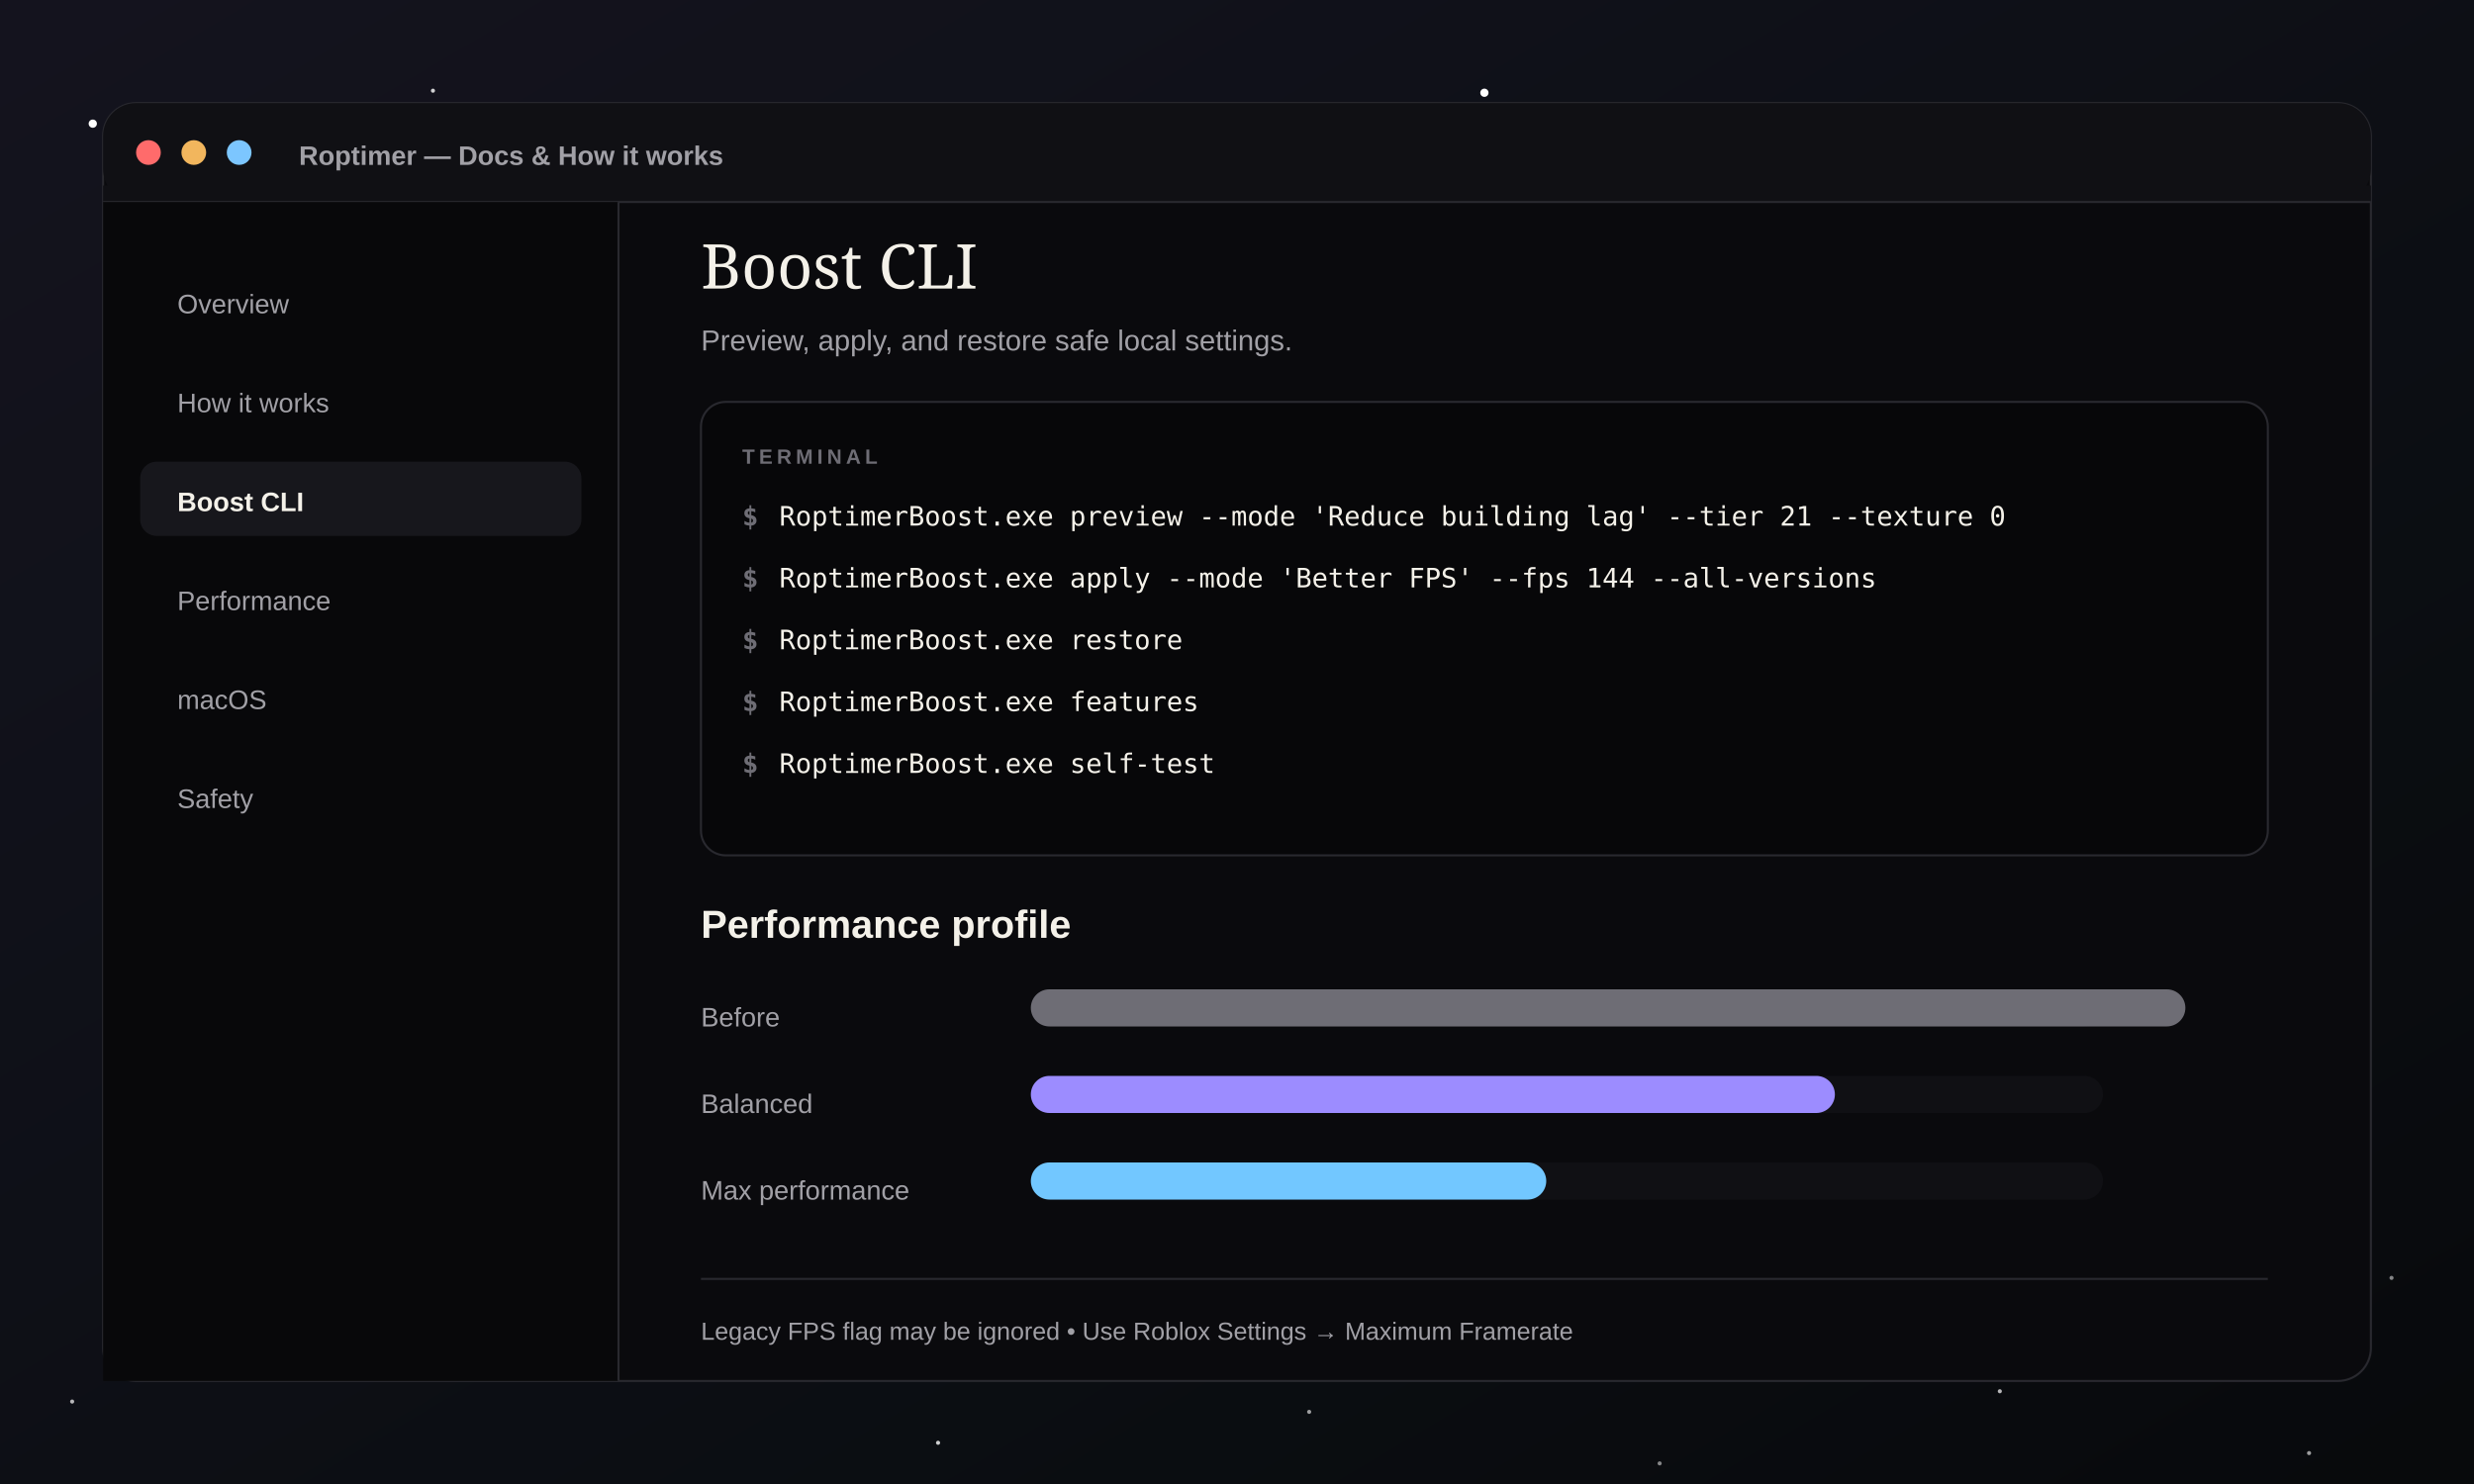
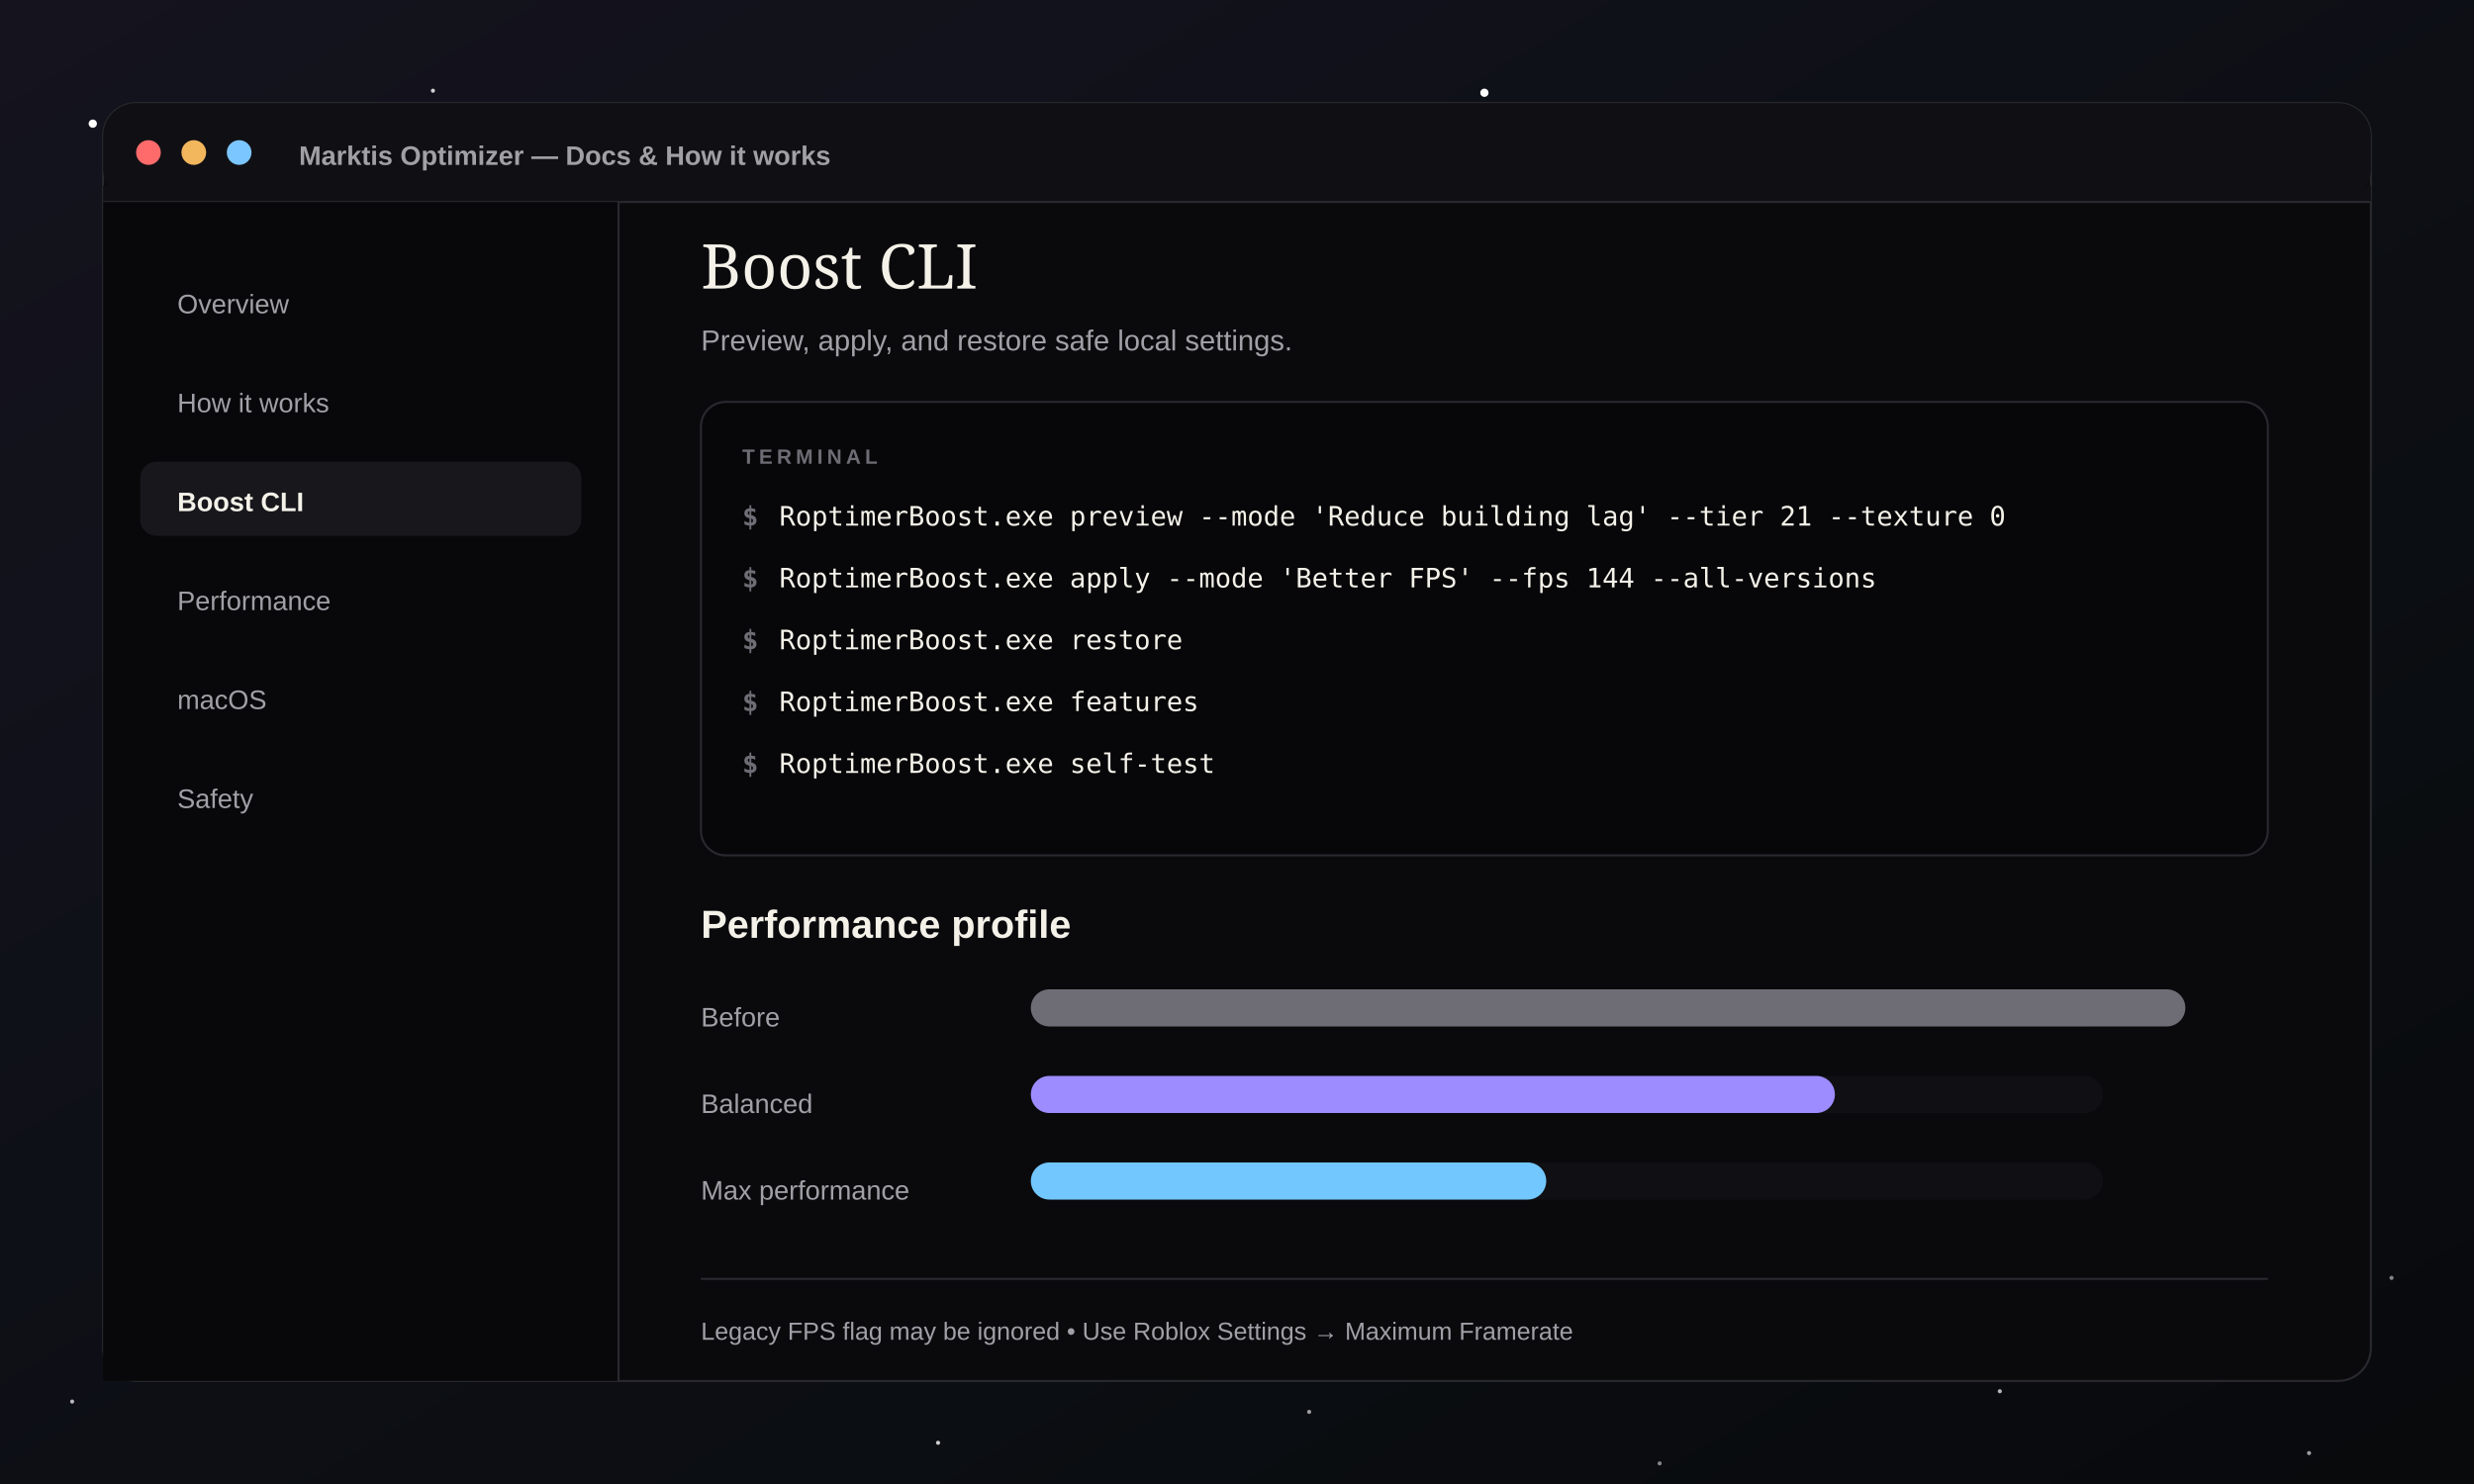
- <svg xmlns="http://www.w3.org/2000/svg" width="1200" height="720" viewBox="0 0 1200 720" role="img" aria-label="Roptimer Boost CLI docs screenshot">
+ <svg xmlns="http://www.w3.org/2000/svg" width="1200" height="720" viewBox="0 0 1200 720" role="img" aria-label="Marktis Optimizer legacy CLI docs screenshot">
  <defs>
    <linearGradient id="grad" x1="0" y1="0" x2="1" y2="1">
      <stop offset="0" stop-color="#9c8cff" stop-opacity=".22" />
      <stop offset="1" stop-color="#72c7ff" stop-opacity=".05" />
    </linearGradient>
    <linearGradient id="progress" x1="0" y1="0" x2="1" y2="0">
      <stop offset="0" stop-color="#9c8cff" />
      <stop offset="1" stop-color="#72c7ff" />
    </linearGradient>
    <filter id="softGlow" x="-50%" y="-50%" width="200%" height="200%">
      <feGaussianBlur stdDeviation="18" result="blur" />
      <feMerge>
        <feMergeNode in="blur" />
        <feMergeNode in="SourceGraphic" />
      </feMerge>
    </filter>
  </defs>
  <rect x="0" y="0" width="1200" height="720" rx="0" fill="#050506" opacity="1" />
  <rect x="0" y="0" width="1200" height="720" rx="0" fill="url(#grad)" opacity="0.45" />
  <circle cx="45" cy="60" r="2" fill="#ffffff" opacity="1.0" />
  <circle cx="130" cy="120" r="1" fill="#ffffff" opacity="0.7" />
  <circle cx="210" cy="44" r="1" fill="#ffffff" opacity="0.8" />
  <circle cx="330" cy="90" r="1" fill="#ffffff" opacity="0.5" />
  <circle cx="470" cy="55" r="2" fill="#ffffff" opacity="0.9" />
  <circle cx="610" cy="130" r="1" fill="#ffffff" opacity="0.6" />
  <circle cx="720" cy="45" r="2" fill="#ffffff" opacity="1.0" />
  <circle cx="850" cy="105" r="1" fill="#ffffff" opacity="0.7" />
  <circle cx="990" cy="60" r="1" fill="#ffffff" opacity="0.8" />
  <circle cx="1130" cy="140" r="1" fill="#ffffff" opacity="0.6" />
  <circle cx="75" cy="250" r="1" fill="#ffffff" opacity="0.6" />
  <circle cx="250" cy="310" r="1" fill="#ffffff" opacity="0.8" />
  <circle cx="420" cy="240" r="1" fill="#ffffff" opacity="0.5" />
-   <circle cx="580" cy="330" r="2" fill="#ffffff" opacity="9" />
+   <circle cx="580" cy="330" r="2" fill="#ffffff" opacity="0.9" />
  <circle cx="760" cy="270" r="1" fill="#ffffff" opacity="0.6" />
  <circle cx="920" cy="350" r="1" fill="#ffffff" opacity="0.8" />
  <circle cx="1080" cy="260" r="1" fill="#ffffff" opacity="0.5" />
  <circle cx="60" cy="470" r="1" fill="#ffffff" opacity="0.8" />
  <circle cx="190" cy="550" r="1" fill="#ffffff" opacity="0.6" />
  <circle cx="360" cy="490" r="1" fill="#ffffff" opacity="0.7" />
  <circle cx="520" cy="610" r="1" fill="#ffffff" opacity="0.5" />
  <circle cx="690" cy="520" r="1" fill="#ffffff" opacity="0.8" />
  <circle cx="840" cy="600" r="1" fill="#ffffff" opacity="0.6" />
  <circle cx="1010" cy="500" r="2" fill="#ffffff" opacity="0.9" />
  <circle cx="1160" cy="620" r="1" fill="#ffffff" opacity="0.5" />
  <circle cx="35" cy="680" r="1" fill="#ffffff" opacity="0.7" />
  <circle cx="275" cy="665" r="1" fill="#ffffff" opacity="0.5" />
  <circle cx="455" cy="700" r="1" fill="#ffffff" opacity="0.8" />
  <circle cx="635" cy="685" r="1" fill="#ffffff" opacity="0.6" />
  <circle cx="805" cy="710" r="1" fill="#ffffff" opacity="0.5" />
  <circle cx="970" cy="675" r="1" fill="#ffffff" opacity="0.7" />
  <circle cx="1120" cy="705" r="1" fill="#ffffff" opacity="0.6" />
  <circle cx="150" cy="190" r="1" fill="#ffffff" opacity="0.5" />
  <circle cx="390" cy="150" r="1" fill="#ffffff" opacity="0.6" />
  <circle cx="660" cy="190" r="1" fill="#ffffff" opacity="0.5" />
  <circle cx="895" cy="200" r="1" fill="#ffffff" opacity="0.6" />
  <circle cx="1040" cy="175" r="1" fill="#ffffff" opacity="0.5" />
  <circle cx="75" cy="365" r="1" fill="#ffffff" opacity="0.5" />
  <circle cx="300" cy="400" r="1" fill="#ffffff" opacity="0.6" />
  <circle cx="735" cy="390" r="1" fill="#ffffff" opacity="0.5" />
  <rect x="50" y="50" width="1100" height="620" rx="16" fill="#0a0a0d" stroke="#29292f" stroke-width="1" opacity="1" />
  <rect x="50" y="50" width="1100" height="48" rx="16" fill="#101014" opacity="1" />
  <rect x="50" y="90" width="1100" height="8" rx="0" fill="#101014" opacity="1" />
  <circle cx="72" cy="74" r="6" fill="#ff6b6b" opacity="1" />
  <circle cx="94" cy="74" r="6" fill="#f2b65d" opacity="1" />
  <circle cx="116" cy="74" r="6" fill="#7cc6ff" opacity="1" />
-   <text x="145" y="80" font-size="13" fill="#a1a0a6" font-weight="700" font-family="Arial, Helvetica, sans-serif" text-anchor="start" opacity="1">Roptimer — Docs &amp; How it works</text>
+   <text x="145" y="80" font-size="13" fill="#a1a0a6" font-weight="700" font-family="Arial, Helvetica, sans-serif" text-anchor="start" opacity="1">Marktis Optimizer — Docs &amp; How it works</text>
  <line x1="50" y1="98" x2="1150" y2="98" stroke="#29292f" stroke-width="1" opacity="1" />
  <rect x="50" y="98" width="250" height="572" rx="0" fill="#08080a" opacity="1" />
  <line x1="300" y1="98" x2="300" y2="670" stroke="#29292f" stroke-width="1" opacity="1" />
  <text x="86" y="152" font-size="13" fill="#a1a0a6" font-weight="400" font-family="Arial, Helvetica, sans-serif" text-anchor="start" opacity="1">Overview</text>
  <text x="86" y="200" font-size="13" fill="#a1a0a6" font-weight="400" font-family="Arial, Helvetica, sans-serif" text-anchor="start" opacity="1">How it works</text>
  <rect x="68" y="224" width="214" height="36" rx="8" fill="#17171c" opacity="1" />
  <text x="86" y="248" font-size="13" fill="#f4f1e9" font-weight="700" font-family="Arial, Helvetica, sans-serif" text-anchor="start" opacity="1">Boost CLI</text>
  <text x="86" y="296" font-size="13" fill="#a1a0a6" font-weight="400" font-family="Arial, Helvetica, sans-serif" text-anchor="start" opacity="1">Performance</text>
  <text x="86" y="344" font-size="13" fill="#a1a0a6" font-weight="400" font-family="Arial, Helvetica, sans-serif" text-anchor="start" opacity="1">macOS</text>
  <text x="86" y="392" font-size="13" fill="#a1a0a6" font-weight="400" font-family="Arial, Helvetica, sans-serif" text-anchor="start" opacity="1">Safety</text>
  <text x="340" y="140" font-size="30" fill="#f4f1e9" font-weight="400" font-family="Georgia, serif" text-anchor="start" opacity="1">Boost CLI</text>
  <text x="340" y="170" font-size="14" fill="#a1a0a6" font-weight="400" font-family="Arial, Helvetica, sans-serif" text-anchor="start" opacity="1">Preview, apply, and restore safe local settings.</text>
  <rect x="340" y="195" width="760" height="220" rx="12" fill="#070709" stroke="#29292f" stroke-width="1" opacity="1" />
  <text x="360" y="225" font-size="10" fill="#6e6d75" font-weight="800" font-family="Arial, Helvetica, sans-serif" text-anchor="start" opacity="1" letter-spacing="2">TERMINAL</text>
  <text x="360" y="255" font-size="13" fill="#6e6d75" font-weight="700" font-family="SFMono-Regular, Consolas, monospace" text-anchor="start" opacity="1">$</text>
  <text x="378" y="255" font-size="13" fill="#f4f1e9" font-weight="400" font-family="SFMono-Regular, Consolas, monospace" text-anchor="start" opacity="1">RoptimerBoost.exe preview --mode 'Reduce building lag' --tier 21 --texture 0</text>
  <text x="360" y="285" font-size="13" fill="#6e6d75" font-weight="700" font-family="SFMono-Regular, Consolas, monospace" text-anchor="start" opacity="1">$</text>
  <text x="378" y="285" font-size="13" fill="#f4f1e9" font-weight="400" font-family="SFMono-Regular, Consolas, monospace" text-anchor="start" opacity="1">RoptimerBoost.exe apply --mode 'Better FPS' --fps 144 --all-versions</text>
  <text x="360" y="315" font-size="13" fill="#6e6d75" font-weight="700" font-family="SFMono-Regular, Consolas, monospace" text-anchor="start" opacity="1">$</text>
  <text x="378" y="315" font-size="13" fill="#f4f1e9" font-weight="400" font-family="SFMono-Regular, Consolas, monospace" text-anchor="start" opacity="1">RoptimerBoost.exe restore</text>
  <text x="360" y="345" font-size="13" fill="#6e6d75" font-weight="700" font-family="SFMono-Regular, Consolas, monospace" text-anchor="start" opacity="1">$</text>
  <text x="378" y="345" font-size="13" fill="#f4f1e9" font-weight="400" font-family="SFMono-Regular, Consolas, monospace" text-anchor="start" opacity="1">RoptimerBoost.exe features</text>
  <text x="360" y="375" font-size="13" fill="#6e6d75" font-weight="700" font-family="SFMono-Regular, Consolas, monospace" text-anchor="start" opacity="1">$</text>
  <text x="378" y="375" font-size="13" fill="#f4f1e9" font-weight="400" font-family="SFMono-Regular, Consolas, monospace" text-anchor="start" opacity="1">RoptimerBoost.exe self-test</text>
  <text x="340" y="455" font-size="19" fill="#f4f1e9" font-weight="700" font-family="Arial, Helvetica, sans-serif" text-anchor="start" opacity="1">Performance profile</text>
  <text x="340" y="498" font-size="13" fill="#a1a0a6" font-weight="400" font-family="Arial, Helvetica, sans-serif" text-anchor="start" opacity="1">Before</text>
  <rect x="500" y="480" width="520" height="18" rx="9" fill="#101014" opacity="1" />
  <rect x="500" y="480" width="560" height="18" rx="9" fill="#6e6d75" opacity="1" />
  <text x="340" y="540" font-size="13" fill="#a1a0a6" font-weight="400" font-family="Arial, Helvetica, sans-serif" text-anchor="start" opacity="1">Balanced</text>
  <rect x="500" y="522" width="520" height="18" rx="9" fill="#101014" opacity="1" />
  <rect x="500" y="522" width="390" height="18" rx="9" fill="#9c8cff" opacity="1" />
  <text x="340" y="582" font-size="13" fill="#a1a0a6" font-weight="400" font-family="Arial, Helvetica, sans-serif" text-anchor="start" opacity="1">Max performance</text>
  <rect x="500" y="564" width="520" height="18" rx="9" fill="#101014" opacity="1" />
  <rect x="500" y="564" width="250" height="18" rx="9" fill="#72c7ff" opacity="1" />
  <rect x="340" y="620" width="760" height="1" rx="0" fill="#29292f" opacity="1" />
  <text x="340" y="650" font-size="12" fill="#a1a0a6" font-weight="400" font-family="Arial, Helvetica, sans-serif" text-anchor="start" opacity="1">Legacy FPS flag may be ignored • Use Roblox Settings → Maximum Framerate</text>
</svg>
